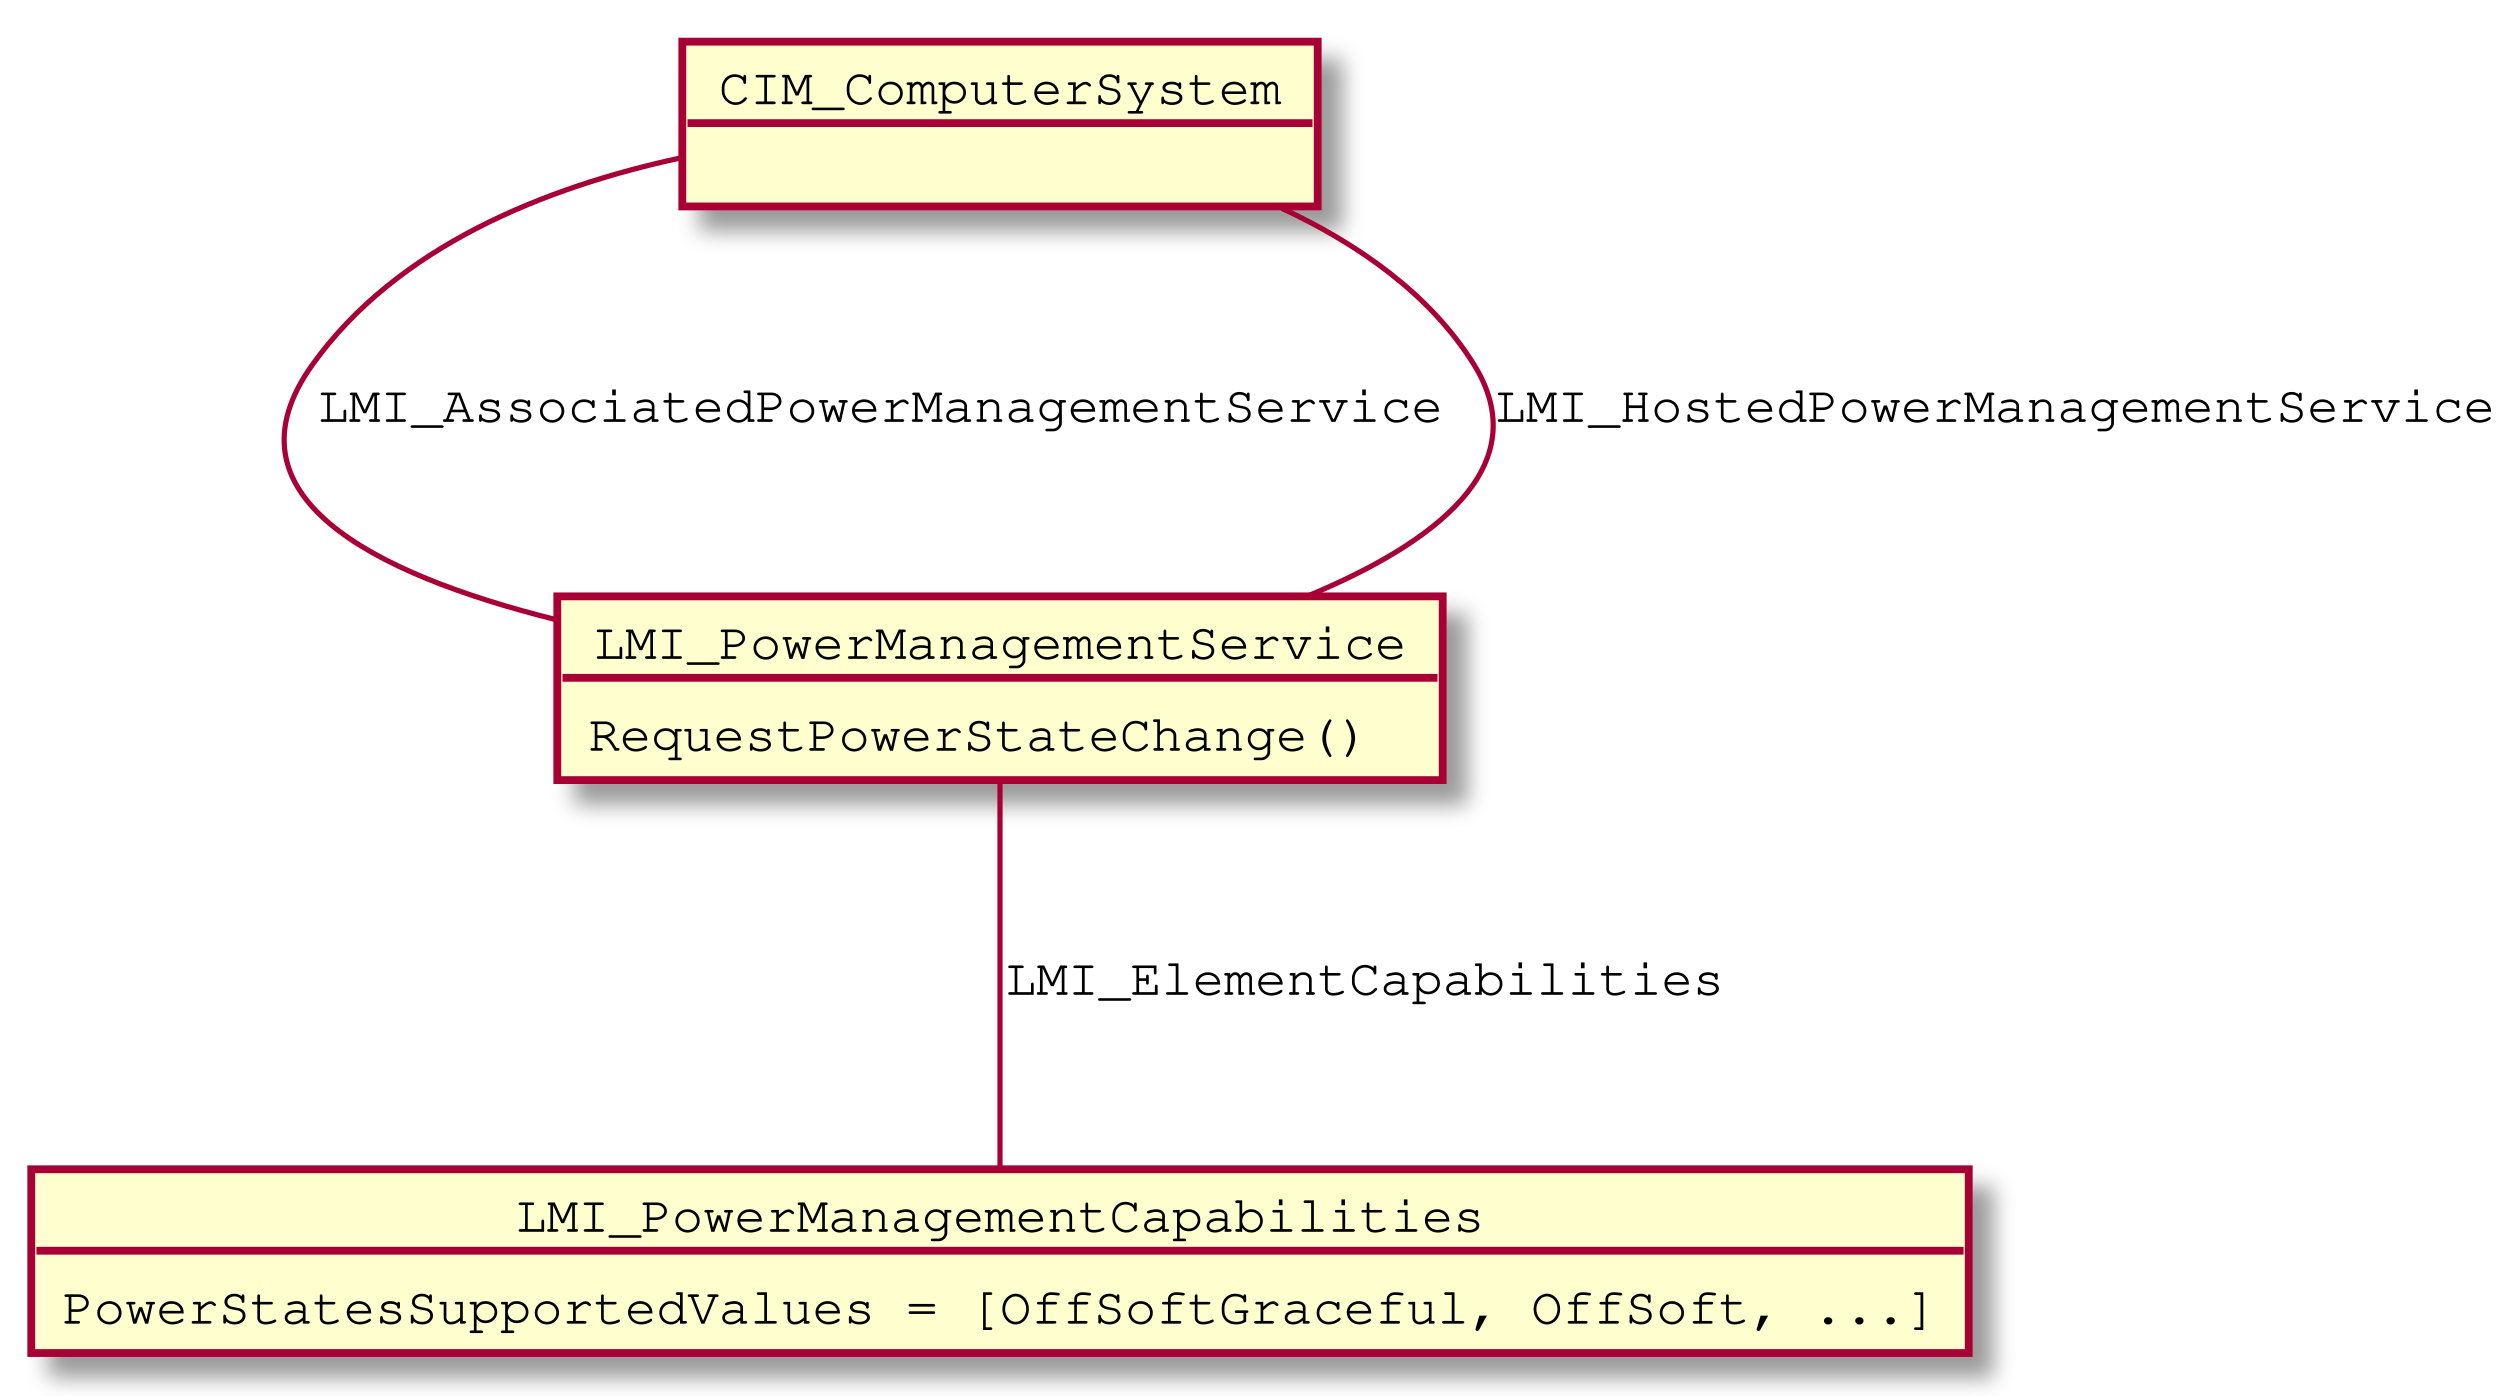
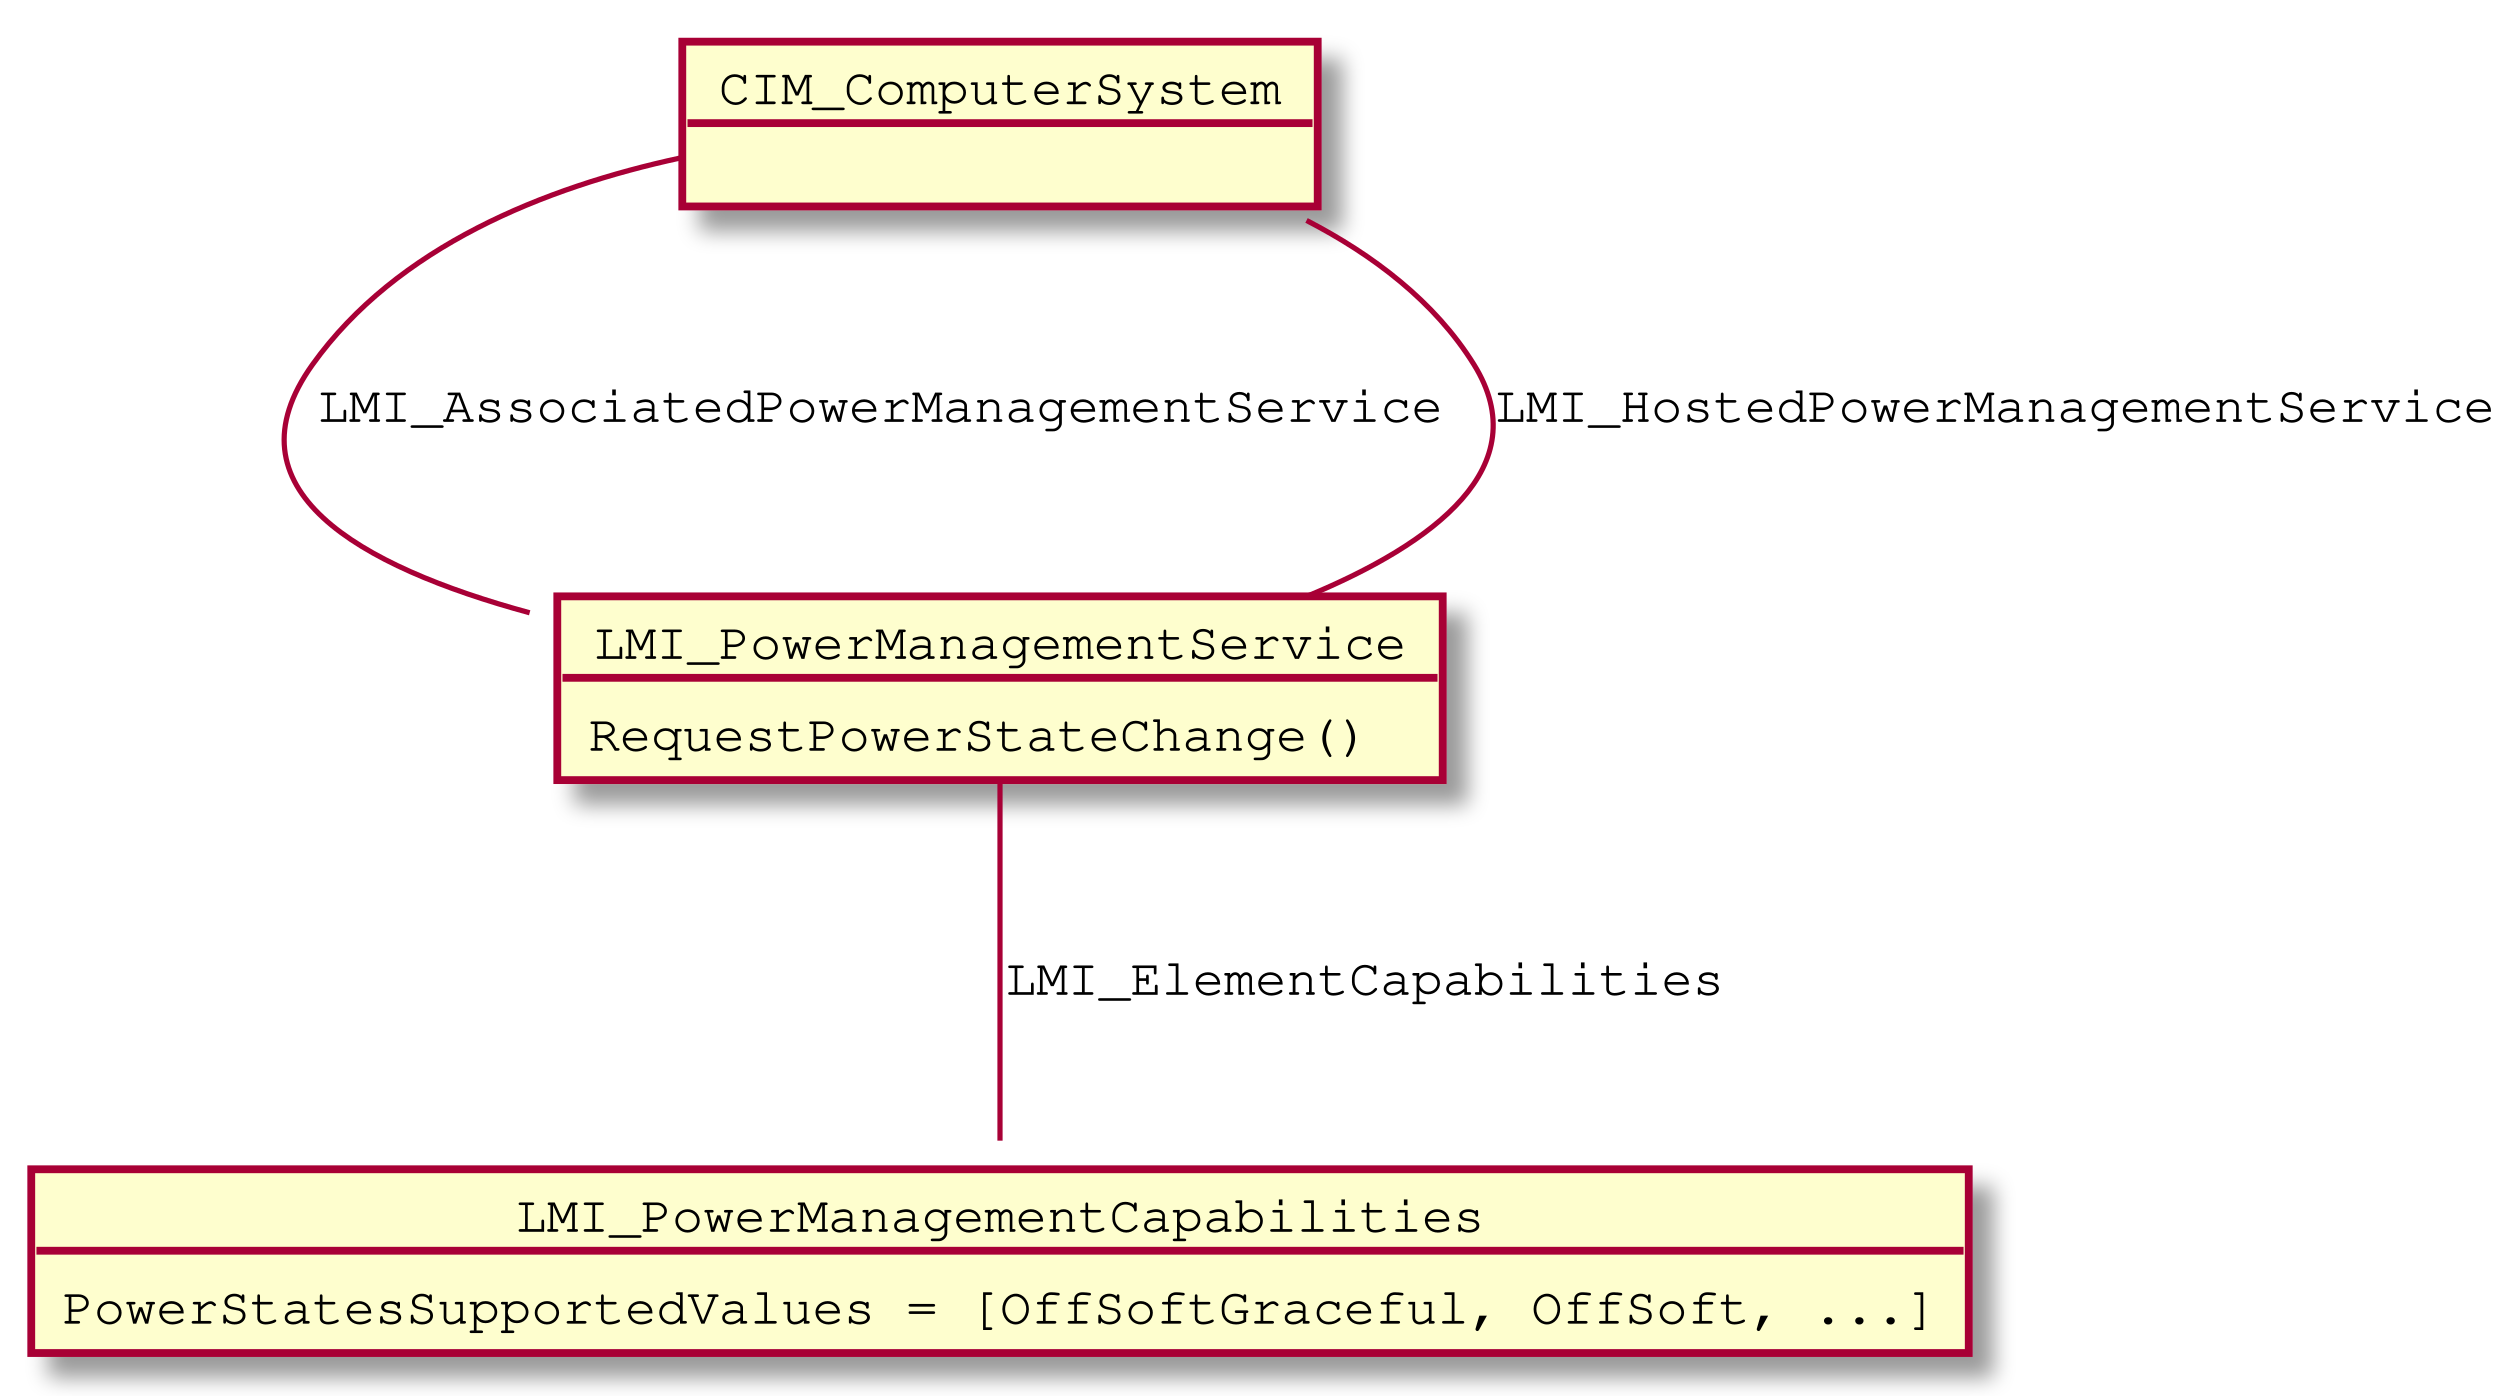
<svg xmlns="http://www.w3.org/2000/svg" height="268pt" style="width:480px;height:268px;" version="1.1" viewBox="0 0 480 268" width="480pt">
  <defs>
    <filter height="300%" id="f1" width="300%" x="-1" y="-1">
      <feGaussianBlur result="blurOut" stdDeviation="2" />
      <feColorMatrix in="blurOut" result="blurOut2" type="matrix" values="0 0 0 0 0 0 0 0 0 0 0 0 0 0 0 0 0 0 .4 0" />
      <feOffset dx="4" dy="4" in="blurOut2" result="blurOut3" />
      <feBlend in="SourceGraphic" in2="blurOut3" mode="normal" />
    </filter>
  </defs>
  <g>
    <rect fill="#FEFECE" filter="url(#f1)" height="31.641" style="stroke: #A80036; stroke-width: 1.5;" width="122" x="131" y="8" />
    <text fill="#000000" font-family="Courier" font-size="10" lengthAdjust="spacingAndGlyphs" textLength="108" x="138" y="20">CIM_ComputerSystem</text>
    <line style="stroke: #A80036; stroke-width: 1.5;" x1="132" x2="252" y1="23.641" y2="23.641" />
    <rect fill="#FEFECE" filter="url(#f1)" height="35.281" style="stroke: #A80036; stroke-width: 1.5;" width="170" x="107" y="114.5" />
    <text fill="#000000" font-family="Courier" font-size="10" lengthAdjust="spacingAndGlyphs" textLength="156" x="114" y="126.5">LMI_PowerManagementService</text>
    <line style="stroke: #A80036; stroke-width: 1.5;" x1="108" x2="276" y1="130.141" y2="130.141" />
    <text fill="#000000" font-family="Courier" font-size="10" lengthAdjust="spacingAndGlyphs" textLength="150" x="113" y="144.141">RequestPowerStateChange()</text>
    <rect fill="#FEFECE" filter="url(#f1)" height="35.281" style="stroke: #A80036; stroke-width: 1.5;" width="372" x="6" y="224.5" />
    <text fill="#000000" font-family="Courier" font-size="10" lengthAdjust="spacingAndGlyphs" textLength="186" x="99" y="236.5">LMI_PowerManagementCapabilities</text>
    <line style="stroke: #A80036; stroke-width: 1.5;" x1="7" x2="377" y1="240.141" y2="240.141" />
    <text fill="#000000" font-family="Courier" font-size="10" lengthAdjust="spacingAndGlyphs" textLength="360" x="12" y="254.141">PowerStatesSupportedValues = [OffSoftGraceful, OffSoft, ...]</text>
-     <path d="M130.726,30.309 C104.486,35.976 76.204,47.357 60,70 C42.076,95.047 71.215,110.075 106.63,118.945 " fill="none" style="stroke: #A80036; stroke-width: 1.0;" />
+     <path d="M130.726,30.309 C104.486,35.976 76.204,47.357 60,70 C42.917,93.873 68.587,108.644 101.696,117.656 " fill="none" style="stroke: #A80036; stroke-width: 1.0;" />
    <text fill="#000000" font-family="Courier" font-size="10" lengthAdjust="spacingAndGlyphs" textLength="216" x="61" y="81">LMI_AssociatedPowerManagementService</text>
-     <path d="M251.059,114.435 C275.313,104.368 295.192,89.631 283,70 C274.538,56.375 260.593,46.751 246.133,40.004 " fill="none" style="stroke: #A80036; stroke-width: 1.0;" />
+     <path d="M251.059,114.435 C275.313,104.368 295.192,89.631 283,70 C275.464,57.866 263.578,48.904 250.853,42.323 " fill="none" style="stroke: #A80036; stroke-width: 1.0;" />
    <text fill="#000000" font-family="Courier" font-size="10" lengthAdjust="spacingAndGlyphs" textLength="192" x="287" y="81">LMI_HostedPowerManagementService</text>
-     <path d="M192,149.875 C192,170.165 192,204.007 192,224.244 " fill="none" style="stroke: #A80036; stroke-width: 1.0;" />
+     <path d="M192,149.875 C192,168.5 192,198.546 192,219.004 " fill="none" style="stroke: #A80036; stroke-width: 1.0;" />
    <text fill="#000000" font-family="Courier" font-size="10" lengthAdjust="spacingAndGlyphs" textLength="138" x="193" y="191">LMI_ElementCapabilities</text>
  </g>
</svg>
